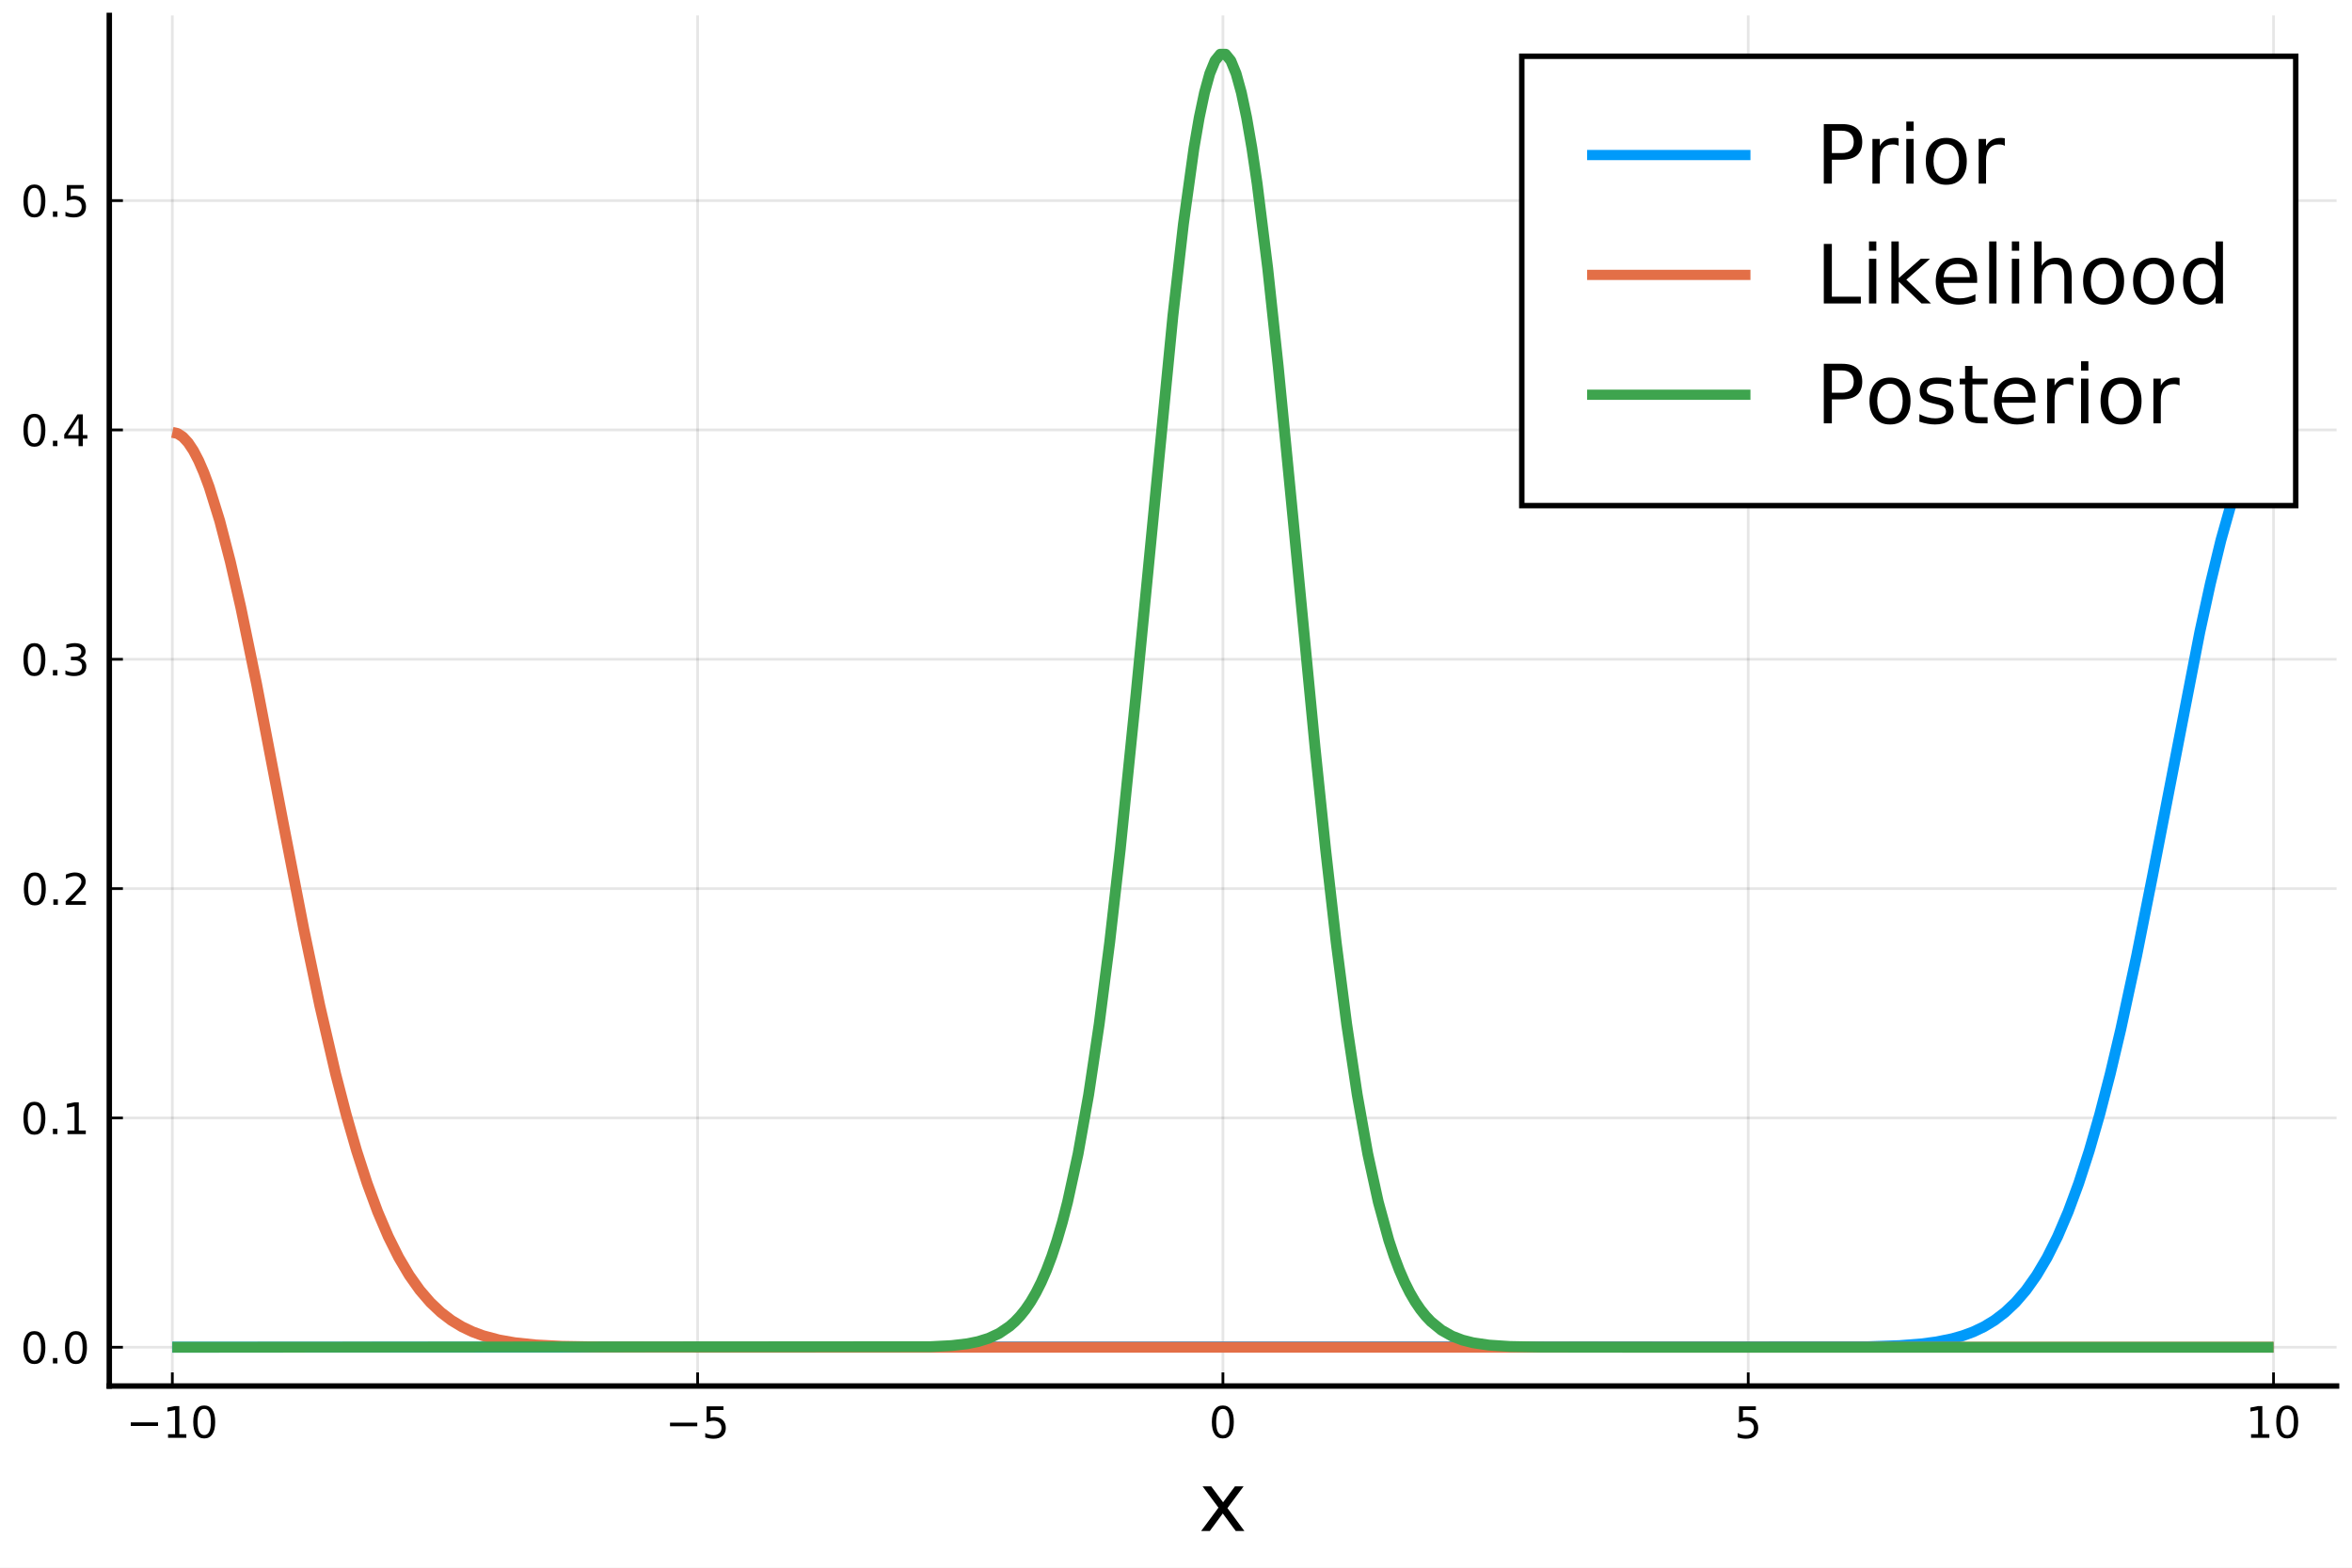
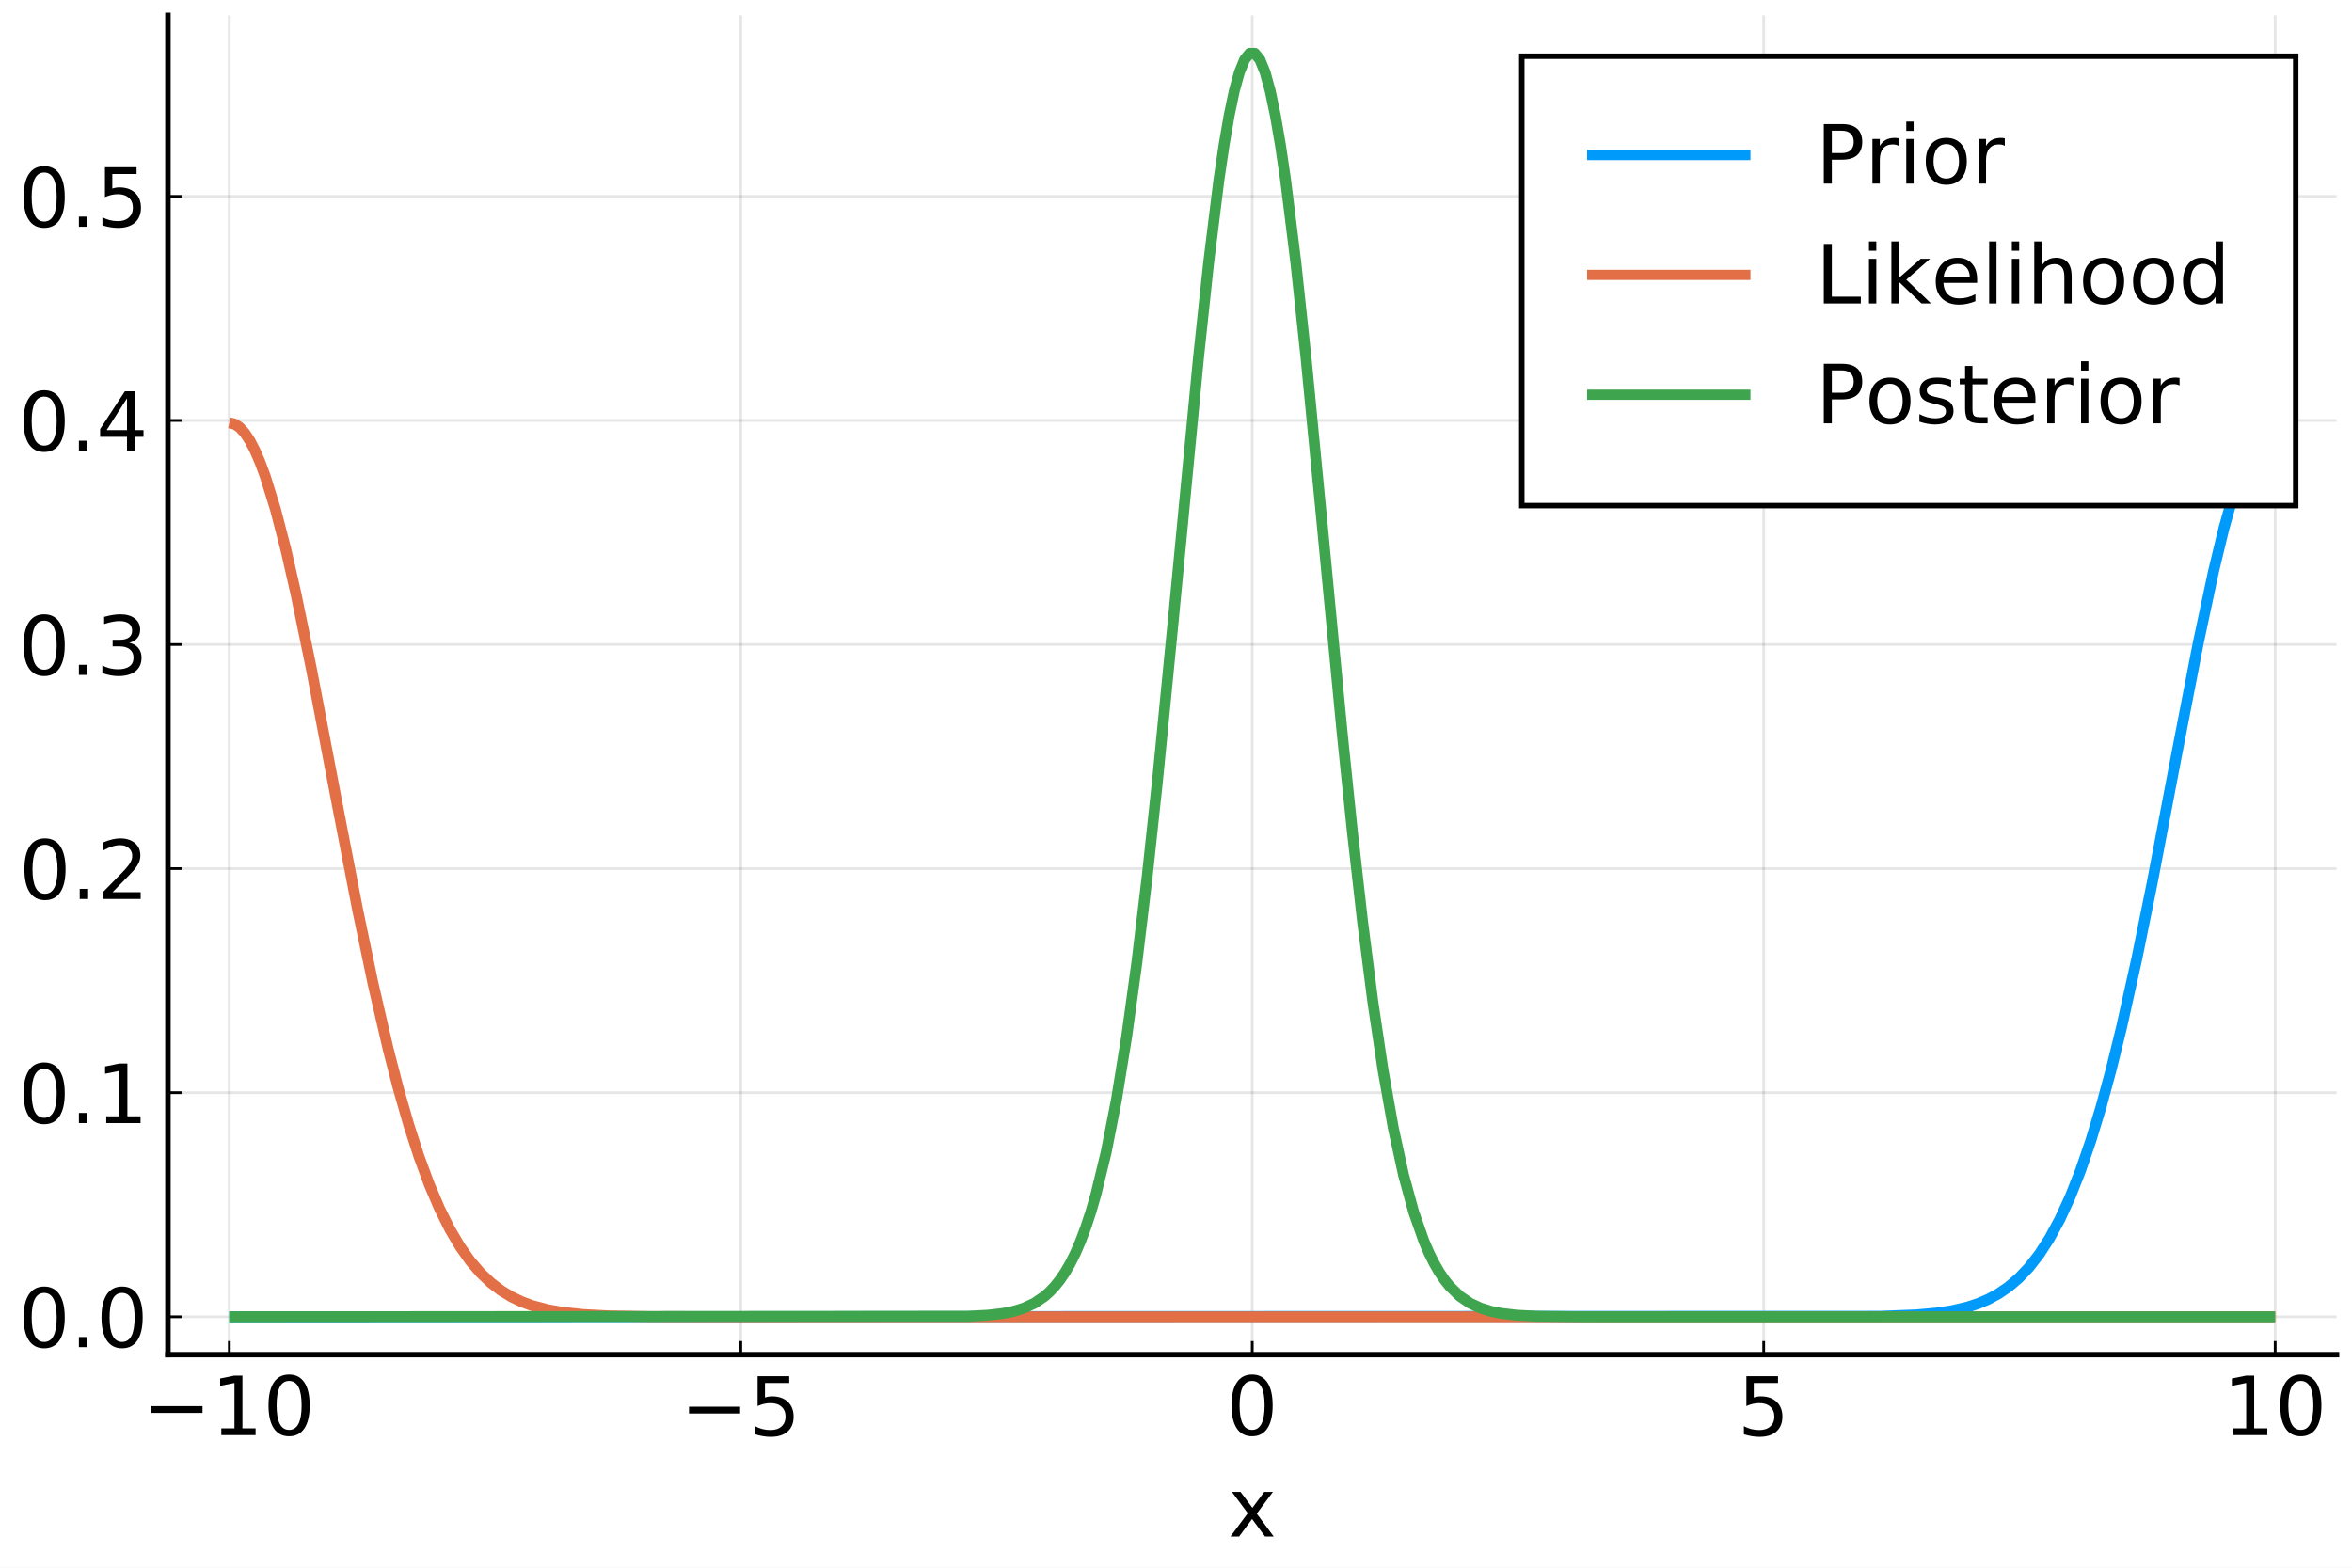
<svg xmlns="http://www.w3.org/2000/svg" xmlns:xlink="http://www.w3.org/1999/xlink" height="288pt" version="1.1" viewBox="0 0 432 288" width="432pt">
  <defs>
    <style type="text/css">
*{stroke-linecap:butt;stroke-linejoin:round;}
  </style>
  </defs>
  <g id="figure_1">
    <g id="patch_1">
      <path d="M 0 288  L 432 288  L 432 0  L 0 0  z " style="fill:#ffffff;" />
    </g>
    <g id="axes_1">
      <g id="patch_2">
-         <path d="M 20.074 254.625  L 429.165 254.625  L 429.165 2.835  L 20.074 2.835  z " style="fill:#ffffff;" />
+         <path d="M 30.845 248.865  L 429.165 248.865  L 429.165 2.835  L 30.845 2.835  z " style="fill:#ffffff;" />
      </g>
      <g id="matplotlib.axis_1">
        <g id="xtick_1">
          <g id="line2d_1">
-             <path clip-path="url(#pccd01d7a3c)" d="M 31.653 254.625  L 31.653 2.835  " style="fill:none;stroke:#000000;stroke-linecap:square;stroke-opacity:0.1;stroke-width:0.5;" />
+             <path clip-path="url(#p9a38ff9857)" d="M 42.118 248.865  L 42.118 2.835  " style="fill:none;stroke:#000000;stroke-linecap:square;stroke-opacity:0.1;stroke-width:0.5;" />
          </g>
          <g id="line2d_2">
            <defs>
-               <path d="M 0 0  L 0 -2.5  " id="m0aa62a6ce6" style="stroke:#000000;stroke-width:0.5;" />
-             </defs>
-             <g>
-               <use style="stroke:#000000;stroke-width:0.5;" x="31.653" xlink:href="#m0aa62a6ce6" y="254.625" />
+               <path d="M 0 0  L 0 -2.5  " id="m99c144808e" style="stroke:#000000;stroke-width:0.5;" />
+             </defs>
+             <g>
+               <use style="stroke:#000000;stroke-width:0.5;" x="42.118" xlink:href="#m99c144808e" y="248.865" />
            </g>
          </g>
          <g id="text_1">
            <defs>
              <path d="M 10.594 35.5  L 73.188 35.5  L 73.188 27.203  L 10.594 27.203  z " id="DejaVuSans-8722" />
              <path d="M 12.406 8.297  L 28.516 8.297  L 28.516 63.922  L 10.984 60.406  L 10.984 69.391  L 28.422 72.906  L 38.281 72.906  L 38.281 8.297  L 54.391 8.297  L 54.391 0  L 12.406 0  z " id="DejaVuSans-49" />
              <path d="M 31.781 66.406  Q 24.172 66.406 20.328 58.906  Q 16.5 51.422 16.5 36.375  Q 16.5 21.391 20.328 13.891  Q 24.172 6.391 31.781 6.391  Q 39.453 6.391 43.281 13.891  Q 47.125 21.391 47.125 36.375  Q 47.125 51.422 43.281 58.906  Q 39.453 66.406 31.781 66.406  z M 31.781 74.219  Q 44.047 74.219 50.516 64.516  Q 56.984 54.828 56.984 36.375  Q 56.984 17.969 50.516 8.266  Q 44.047 -1.422 31.781 -1.422  Q 19.531 -1.422 13.062 8.266  Q 6.594 17.969 6.594 36.375  Q 6.594 54.828 13.062 64.516  Q 19.531 74.219 31.781 74.219  z " id="DejaVuSans-48" />
            </defs>
-             <g transform="translate(23.17254 264.2041)scale(0.08 -0.08)">
+             <g transform="translate(26.21802 263.763)scale(0.15 -0.15)">
              <use transform="translate(0 0.78125)" xlink:href="#DejaVuSans-8722" />
              <use transform="translate(83.78906 0.78125)" xlink:href="#DejaVuSans-49" />
              <use transform="translate(147.4121 0.78125)" xlink:href="#DejaVuSans-48" />
            </g>
          </g>
        </g>
        <g id="xtick_2">
          <g id="line2d_3">
-             <path clip-path="url(#pccd01d7a3c)" d="M 128.136 254.625  L 128.136 2.835  " style="fill:none;stroke:#000000;stroke-linecap:square;stroke-opacity:0.1;stroke-width:0.5;" />
+             <path clip-path="url(#p9a38ff9857)" d="M 136.062 248.865  L 136.062 2.835  " style="fill:none;stroke:#000000;stroke-linecap:square;stroke-opacity:0.1;stroke-width:0.5;" />
          </g>
          <g id="line2d_4">
            <g>
-               <use style="stroke:#000000;stroke-width:0.5;" x="128.136" xlink:href="#m0aa62a6ce6" y="254.625" />
+               <use style="stroke:#000000;stroke-width:0.5;" x="136.062" xlink:href="#m99c144808e" y="248.865" />
            </g>
          </g>
          <g id="text_2">
            <defs>
              <path d="M 10.797 72.906  L 49.516 72.906  L 49.516 64.594  L 19.828 64.594  L 19.828 46.734  Q 21.969 47.469 24.109 47.828  Q 26.266 48.188 28.422 48.188  Q 40.625 48.188 47.75 41.5  Q 54.891 34.812 54.891 23.391  Q 54.891 11.625 47.562 5.094  Q 40.234 -1.422 26.906 -1.422  Q 22.312 -1.422 17.547 -0.641  Q 12.797 0.141 7.719 1.703  L 7.719 11.625  Q 12.109 9.234 16.797 8.062  Q 21.484 6.891 26.703 6.891  Q 35.156 6.891 40.078 11.328  Q 45.016 15.766 45.016 23.391  Q 45.016 31 40.078 35.438  Q 35.156 39.891 26.703 39.891  Q 22.75 39.891 18.812 39.016  Q 14.891 38.141 10.797 36.281  z " id="DejaVuSans-53" />
            </defs>
-             <g transform="translate(122.2162 264.2041)scale(0.08 -0.08)">
+             <g transform="translate(124.9615 263.763)scale(0.15 -0.15)">
              <use transform="translate(0 0.09375)" xlink:href="#DejaVuSans-8722" />
              <use transform="translate(83.78906 0.09375)" xlink:href="#DejaVuSans-53" />
            </g>
          </g>
        </g>
        <g id="xtick_3">
          <g id="line2d_5">
-             <path clip-path="url(#pccd01d7a3c)" d="M 224.62 254.625  L 224.62 2.835  " style="fill:none;stroke:#000000;stroke-linecap:square;stroke-opacity:0.1;stroke-width:0.5;" />
+             <path clip-path="url(#p9a38ff9857)" d="M 230.005 248.865  L 230.005 2.835  " style="fill:none;stroke:#000000;stroke-linecap:square;stroke-opacity:0.1;stroke-width:0.5;" />
          </g>
          <g id="line2d_6">
            <g>
-               <use style="stroke:#000000;stroke-width:0.5;" x="224.62" xlink:href="#m0aa62a6ce6" y="254.625" />
+               <use style="stroke:#000000;stroke-width:0.5;" x="230.005" xlink:href="#m99c144808e" y="248.865" />
            </g>
          </g>
          <g id="text_3">
-             <g transform="translate(222.0599 264.2041)scale(0.08 -0.08)">
+             <g transform="translate(225.2051 263.763)scale(0.15 -0.15)">
              <use transform="translate(0 0.78125)" xlink:href="#DejaVuSans-48" />
            </g>
          </g>
        </g>
        <g id="xtick_4">
          <g id="line2d_7">
-             <path clip-path="url(#pccd01d7a3c)" d="M 321.104 254.625  L 321.104 2.835  " style="fill:none;stroke:#000000;stroke-linecap:square;stroke-opacity:0.1;stroke-width:0.5;" />
+             <path clip-path="url(#p9a38ff9857)" d="M 323.949 248.865  L 323.949 2.835  " style="fill:none;stroke:#000000;stroke-linecap:square;stroke-opacity:0.1;stroke-width:0.5;" />
          </g>
          <g id="line2d_8">
            <g>
-               <use style="stroke:#000000;stroke-width:0.5;" x="321.104" xlink:href="#m0aa62a6ce6" y="254.625" />
+               <use style="stroke:#000000;stroke-width:0.5;" x="323.949" xlink:href="#m99c144808e" y="248.865" />
            </g>
          </g>
          <g id="text_4">
-             <g transform="translate(318.5436 264.2041)scale(0.08 -0.08)">
+             <g transform="translate(319.1486 263.763)scale(0.15 -0.15)">
              <use transform="translate(0 0.09375)" xlink:href="#DejaVuSans-53" />
            </g>
          </g>
        </g>
        <g id="xtick_5">
          <g id="line2d_9">
-             <path clip-path="url(#pccd01d7a3c)" d="M 417.587 254.625  L 417.587 2.835  " style="fill:none;stroke:#000000;stroke-linecap:square;stroke-opacity:0.1;stroke-width:0.5;" />
+             <path clip-path="url(#p9a38ff9857)" d="M 417.892 248.865  L 417.892 2.835  " style="fill:none;stroke:#000000;stroke-linecap:square;stroke-opacity:0.1;stroke-width:0.5;" />
          </g>
          <g id="line2d_10">
            <g>
-               <use style="stroke:#000000;stroke-width:0.5;" x="417.587" xlink:href="#m0aa62a6ce6" y="254.625" />
+               <use style="stroke:#000000;stroke-width:0.5;" x="417.892" xlink:href="#m99c144808e" y="248.865" />
            </g>
          </g>
          <g id="text_5">
-             <g transform="translate(412.4673 264.2041)scale(0.08 -0.08)">
+             <g transform="translate(408.2921 263.763)scale(0.15 -0.15)">
              <use transform="translate(0 0.78125)" xlink:href="#DejaVuSans-49" />
              <use transform="translate(63.62305 0.78125)" xlink:href="#DejaVuSans-48" />
            </g>
          </g>
        </g>
        <g id="text_6">
          <defs>
            <path d="M 54.891 54.688  L 35.109 28.078  L 55.906 0  L 45.312 0  L 29.391 21.484  L 13.484 0  L 2.875 0  L 24.125 28.609  L 4.688 54.688  L 15.281 54.688  L 29.781 35.203  L 44.281 54.688  z " id="DejaVuSans-120" />
          </defs>
-           <g transform="translate(220.1809 281.2655)scale(0.15 -0.15)">
+           <g transform="translate(225.566 282.2802)scale(0.15 -0.15)">
            <use xlink:href="#DejaVuSans-120" />
          </g>
        </g>
      </g>
      <g id="matplotlib.axis_2">
        <g id="ytick_1">
          <g id="line2d_11">
-             <path clip-path="url(#pccd01d7a3c)" d="M 20.074 247.499  L 429.165 247.499  " style="fill:none;stroke:#000000;stroke-linecap:square;stroke-opacity:0.1;stroke-width:0.5;" />
+             <path clip-path="url(#p9a38ff9857)" d="M 30.845 241.902  L 429.165 241.902  " style="fill:none;stroke:#000000;stroke-linecap:square;stroke-opacity:0.1;stroke-width:0.5;" />
          </g>
          <g id="line2d_12">
            <defs>
-               <path d="M 0 0  L 2.5 0  " id="m42e4445c62" style="stroke:#000000;stroke-width:0.5;" />
-             </defs>
-             <g>
-               <use style="stroke:#000000;stroke-width:0.5;" x="20.074" xlink:href="#m42e4445c62" y="247.499" />
+               <path d="M 0 0  L 2.5 0  " id="m16b2c7052b" style="stroke:#000000;stroke-width:0.5;" />
+             </defs>
+             <g>
+               <use style="stroke:#000000;stroke-width:0.5;" x="30.845" xlink:href="#m16b2c7052b" y="241.902" />
            </g>
          </g>
          <g id="text_7">
            <defs>
              <path d="M 10.688 12.406  L 21 12.406  L 21 0  L 10.688 0  z " id="DejaVuSans-46" />
            </defs>
-             <g transform="translate(3.774499 250.5386)scale(0.08 -0.08)">
+             <g transform="translate(3.344792 247.601)scale(0.15 -0.15)">
              <use transform="translate(0 0.78125)" xlink:href="#DejaVuSans-48" />
              <use transform="translate(63.62305 0.78125)" xlink:href="#DejaVuSans-46" />
              <use transform="translate(95.41016 0.78125)" xlink:href="#DejaVuSans-48" />
            </g>
          </g>
        </g>
        <g id="ytick_2">
          <g id="line2d_13">
-             <path clip-path="url(#pccd01d7a3c)" d="M 20.074 205.37  L 429.165 205.37  " style="fill:none;stroke:#000000;stroke-linecap:square;stroke-opacity:0.1;stroke-width:0.5;" />
+             <path clip-path="url(#p9a38ff9857)" d="M 30.845 200.737  L 429.165 200.737  " style="fill:none;stroke:#000000;stroke-linecap:square;stroke-opacity:0.1;stroke-width:0.5;" />
          </g>
          <g id="line2d_14">
            <g>
-               <use style="stroke:#000000;stroke-width:0.5;" x="20.074" xlink:href="#m42e4445c62" y="205.37" />
+               <use style="stroke:#000000;stroke-width:0.5;" x="30.845" xlink:href="#m16b2c7052b" y="200.737" />
            </g>
          </g>
          <g id="text_8">
-             <g transform="translate(3.774499 208.4095)scale(0.08 -0.08)">
+             <g transform="translate(3.344792 206.4358)scale(0.15 -0.15)">
              <use transform="translate(0 0.78125)" xlink:href="#DejaVuSans-48" />
              <use transform="translate(63.62305 0.78125)" xlink:href="#DejaVuSans-46" />
              <use transform="translate(95.41016 0.78125)" xlink:href="#DejaVuSans-49" />
            </g>
          </g>
        </g>
        <g id="ytick_3">
          <g id="line2d_15">
-             <path clip-path="url(#pccd01d7a3c)" d="M 20.074 163.241  L 429.165 163.241  " style="fill:none;stroke:#000000;stroke-linecap:square;stroke-opacity:0.1;stroke-width:0.5;" />
+             <path clip-path="url(#p9a38ff9857)" d="M 30.845 159.572  L 429.165 159.572  " style="fill:none;stroke:#000000;stroke-linecap:square;stroke-opacity:0.1;stroke-width:0.5;" />
          </g>
          <g id="line2d_16">
            <g>
-               <use style="stroke:#000000;stroke-width:0.5;" x="20.074" xlink:href="#m42e4445c62" y="163.241" />
+               <use style="stroke:#000000;stroke-width:0.5;" x="30.845" xlink:href="#m16b2c7052b" y="159.572" />
            </g>
          </g>
          <g id="text_9">
            <defs>
              <path d="M 19.188 8.297  L 53.609 8.297  L 53.609 0  L 7.328 0  L 7.328 8.297  Q 12.938 14.109 22.625 23.891  Q 32.328 33.688 34.812 36.531  Q 39.547 41.844 41.422 45.531  Q 43.312 49.219 43.312 52.781  Q 43.312 58.594 39.234 62.25  Q 35.156 65.922 28.609 65.922  Q 23.969 65.922 18.812 64.312  Q 13.672 62.703 7.812 59.422  L 7.812 69.391  Q 13.766 71.781 18.938 73  Q 24.125 74.219 28.422 74.219  Q 39.75 74.219 46.484 68.547  Q 53.219 62.891 53.219 53.422  Q 53.219 48.922 51.531 44.891  Q 49.859 40.875 45.406 35.406  Q 44.188 33.984 37.641 27.219  Q 31.109 20.453 19.188 8.297  z " id="DejaVuSans-50" />
            </defs>
-             <g transform="translate(3.854499 166.2805)scale(0.08 -0.08)">
+             <g transform="translate(3.494792 165.2705)scale(0.15 -0.15)">
              <use transform="translate(0 0.78125)" xlink:href="#DejaVuSans-48" />
              <use transform="translate(63.62305 0.78125)" xlink:href="#DejaVuSans-46" />
              <use transform="translate(95.33203 0.78125)" xlink:href="#DejaVuSans-50" />
            </g>
          </g>
        </g>
        <g id="ytick_4">
          <g id="line2d_17">
-             <path clip-path="url(#pccd01d7a3c)" d="M 20.074 121.112  L 429.165 121.112  " style="fill:none;stroke:#000000;stroke-linecap:square;stroke-opacity:0.1;stroke-width:0.5;" />
+             <path clip-path="url(#p9a38ff9857)" d="M 30.845 118.406  L 429.165 118.406  " style="fill:none;stroke:#000000;stroke-linecap:square;stroke-opacity:0.1;stroke-width:0.5;" />
          </g>
          <g id="line2d_18">
            <g>
-               <use style="stroke:#000000;stroke-width:0.5;" x="20.074" xlink:href="#m42e4445c62" y="121.112" />
+               <use style="stroke:#000000;stroke-width:0.5;" x="30.845" xlink:href="#m16b2c7052b" y="118.406" />
            </g>
          </g>
          <g id="text_10">
            <defs>
              <path d="M 40.578 39.312  Q 47.656 37.797 51.625 33  Q 55.609 28.219 55.609 21.188  Q 55.609 10.406 48.188 4.484  Q 40.766 -1.422 27.094 -1.422  Q 22.516 -1.422 17.656 -0.516  Q 12.797 0.391 7.625 2.203  L 7.625 11.719  Q 11.719 9.328 16.594 8.109  Q 21.484 6.891 26.812 6.891  Q 36.078 6.891 40.938 10.547  Q 45.797 14.203 45.797 21.188  Q 45.797 27.641 41.281 31.266  Q 36.766 34.906 28.719 34.906  L 20.219 34.906  L 20.219 43.016  L 29.109 43.016  Q 36.375 43.016 40.234 45.922  Q 44.094 48.828 44.094 54.297  Q 44.094 59.906 40.109 62.906  Q 36.141 65.922 28.719 65.922  Q 24.656 65.922 20.016 65.031  Q 15.375 64.156 9.812 62.312  L 9.812 71.094  Q 15.438 72.656 20.344 73.438  Q 25.25 74.219 29.594 74.219  Q 40.828 74.219 47.359 69.109  Q 53.906 64.016 53.906 55.328  Q 53.906 49.266 50.438 45.094  Q 46.969 40.922 40.578 39.312  z " id="DejaVuSans-51" />
            </defs>
-             <g transform="translate(3.774499 124.1515)scale(0.08 -0.08)">
+             <g transform="translate(3.344792 124.1052)scale(0.15 -0.15)">
              <use transform="translate(0 0.78125)" xlink:href="#DejaVuSans-48" />
              <use transform="translate(63.62305 0.78125)" xlink:href="#DejaVuSans-46" />
              <use transform="translate(95.41016 0.78125)" xlink:href="#DejaVuSans-51" />
            </g>
          </g>
        </g>
        <g id="ytick_5">
          <g id="line2d_19">
-             <path clip-path="url(#pccd01d7a3c)" d="M 20.074 78.983  L 429.165 78.983  " style="fill:none;stroke:#000000;stroke-linecap:square;stroke-opacity:0.1;stroke-width:0.5;" />
+             <path clip-path="url(#p9a38ff9857)" d="M 30.845 77.241  L 429.165 77.241  " style="fill:none;stroke:#000000;stroke-linecap:square;stroke-opacity:0.1;stroke-width:0.5;" />
          </g>
          <g id="line2d_20">
            <g>
-               <use style="stroke:#000000;stroke-width:0.5;" x="20.074" xlink:href="#m42e4445c62" y="78.983" />
+               <use style="stroke:#000000;stroke-width:0.5;" x="30.845" xlink:href="#m16b2c7052b" y="77.241" />
            </g>
          </g>
          <g id="text_11">
            <defs>
              <path d="M 37.797 64.312  L 12.891 25.391  L 37.797 25.391  z M 35.203 72.906  L 47.609 72.906  L 47.609 25.391  L 58.016 25.391  L 58.016 17.188  L 47.609 17.188  L 47.609 0  L 37.797 0  L 37.797 17.188  L 4.891 17.188  L 4.891 26.703  z " id="DejaVuSans-52" />
            </defs>
-             <g transform="translate(3.774499 82.02241)scale(0.08 -0.08)">
+             <g transform="translate(3.344792 82.93989)scale(0.15 -0.15)">
              <use transform="translate(0 0.78125)" xlink:href="#DejaVuSans-48" />
              <use transform="translate(63.62305 0.78125)" xlink:href="#DejaVuSans-46" />
              <use transform="translate(95.41016 0.78125)" xlink:href="#DejaVuSans-52" />
            </g>
          </g>
        </g>
        <g id="ytick_6">
          <g id="line2d_21">
-             <path clip-path="url(#pccd01d7a3c)" d="M 20.074 36.854  L 429.165 36.854  " style="fill:none;stroke:#000000;stroke-linecap:square;stroke-opacity:0.1;stroke-width:0.5;" />
+             <path clip-path="url(#p9a38ff9857)" d="M 30.845 36.076  L 429.165 36.076  " style="fill:none;stroke:#000000;stroke-linecap:square;stroke-opacity:0.1;stroke-width:0.5;" />
          </g>
          <g id="line2d_22">
            <g>
-               <use style="stroke:#000000;stroke-width:0.5;" x="20.074" xlink:href="#m42e4445c62" y="36.854" />
+               <use style="stroke:#000000;stroke-width:0.5;" x="30.845" xlink:href="#m16b2c7052b" y="36.076" />
            </g>
          </g>
          <g id="text_12">
-             <g transform="translate(3.774499 39.89337)scale(0.08 -0.08)">
+             <g transform="translate(3.344792 41.7746)scale(0.15 -0.15)">
              <use transform="translate(0 0.78125)" xlink:href="#DejaVuSans-48" />
              <use transform="translate(63.62305 0.78125)" xlink:href="#DejaVuSans-46" />
              <use transform="translate(95.41016 0.78125)" xlink:href="#DejaVuSans-53" />
            </g>
          </g>
        </g>
      </g>
      <g id="line2d_23">
-         <path clip-path="url(#pccd01d7a3c)" d="M 31.653 247.499  L 343.109 247.401  L 348.912 247.201  L 352.781 246.902  L 355.683 246.52  L 358.585 245.931  L 360.519 245.379  L 362.454 244.662  L 364.388 243.74  L 366.323 242.568  L 368.257 241.096  L 370.192 239.267  L 372.126 237.021  L 374.061 234.296  L 375.995 231.029  L 377.93 227.159  L 379.864 222.631  L 381.799 217.399  L 383.733 211.43  L 385.668 204.709  L 387.602 197.244  L 389.537 189.068  L 392.439 175.609  L 395.34 161.028  L 404.046 116.111  L 405.98 107.242  L 407.915 99.27  L 409.849 92.413  L 411.784 86.86  L 412.751 84.625  L 413.718 82.773  L 414.686 81.318  L 415.653 80.271  L 416.62 79.64  L 417.587 79.429  L 417.587 79.429  " style="fill:none;stroke:#009afa;stroke-width:2;" />
+         <path clip-path="url(#p9a38ff9857)" d="M 42.118 241.902  L 345.374 241.807  L 351.967 241.554  L 355.734 241.212  L 358.559 240.78  L 361.385 240.119  L 363.268 239.503  L 365.152 238.707  L 367.035 237.69  L 368.919 236.405  L 370.803 234.799  L 372.686 232.816  L 374.57 230.395  L 376.453 227.475  L 378.337 223.996  L 380.221 219.899  L 382.104 215.135  L 383.988 209.665  L 385.871 203.466  L 387.755 196.534  L 389.638 188.886  L 392.464 176.181  L 395.289 162.253  L 399.998 137.555  L 403.765 118.113  L 406.591 104.853  L 408.474 97.064  L 410.358 90.364  L 412.241 84.938  L 413.183 82.754  L 414.125 80.945  L 415.067 79.523  L 416.009 78.5  L 416.95 77.883  L 417.892 77.676  L 417.892 77.676  " style="fill:none;stroke:#009afa;stroke-width:2;" />
      </g>
      <g id="line2d_24">
-         <path clip-path="url(#pccd01d7a3c)" d="M 31.653 79.429  L 32.62 79.64  L 33.587 80.271  L 34.554 81.318  L 35.522 82.773  L 36.489 84.625  L 37.456 86.86  L 38.423 89.463  L 40.358 95.69  L 42.292 103.13  L 44.227 111.578  L 47.129 125.651  L 51.965 150.92  L 55.834 170.852  L 58.736 184.73  L 61.637 197.244  L 63.572 204.709  L 65.506 211.43  L 67.441 217.399  L 69.375 222.631  L 71.31 227.159  L 73.245 231.029  L 75.179 234.296  L 77.114 237.021  L 79.048 239.267  L 80.983 241.096  L 82.917 242.568  L 84.852 243.74  L 86.786 244.662  L 88.721 245.379  L 91.622 246.156  L 94.524 246.667  L 98.393 247.075  L 103.229 247.326  L 110.967 247.463  L 131.28 247.499  L 417.587 247.499  L 417.587 247.499  " style="fill:none;stroke:#e36f47;stroke-width:2;" />
+         <path clip-path="url(#p9a38ff9857)" d="M 42.118 77.676  L 43.06 77.883  L 44.002 78.5  L 44.943 79.523  L 45.885 80.945  L 46.827 82.754  L 47.769 84.938  L 48.711 87.481  L 50.594 93.566  L 52.478 100.836  L 54.361 109.091  L 57.187 122.841  L 61.896 147.532  L 65.663 167.008  L 68.488 180.569  L 71.313 192.797  L 73.197 200.091  L 75.081 206.658  L 76.964 212.49  L 78.848 217.603  L 80.731 222.028  L 82.615 225.809  L 84.499 229.001  L 86.382 231.664  L 88.266 233.858  L 90.149 235.645  L 92.033 237.084  L 93.916 238.229  L 95.8 239.13  L 97.684 239.831  L 100.509 240.589  L 103.334 241.089  L 107.102 241.487  L 111.81 241.733  L 119.345 241.867  L 140.064 241.902  L 417.892 241.902  L 417.892 241.902  " style="fill:none;stroke:#e36f47;stroke-width:2;" />
      </g>
      <g id="patch_3">
-         <path d="M 20.074 254.625  L 20.074 2.835  " style="fill:none;stroke:#000000;stroke-linecap:square;stroke-linejoin:miter;" />
+         <path d="M 30.845 248.865  L 30.845 2.835  " style="fill:none;stroke:#000000;stroke-linecap:square;stroke-linejoin:miter;" />
      </g>
      <g id="patch_4">
-         <path d="M 20.074 254.625  L 429.165 254.625  " style="fill:none;stroke:#000000;stroke-linecap:square;stroke-linejoin:miter;" />
+         <path d="M 30.845 248.865  L 429.165 248.865  " style="fill:none;stroke:#000000;stroke-linecap:square;stroke-linejoin:miter;" />
      </g>
      <g id="line2d_25">
-         <path clip-path="url(#pccd01d7a3c)" d="M 31.653 247.499  L 170.937 247.396  L 174.806 247.196  L 177.708 246.855  L 179.643 246.46  L 181.577 245.858  L 183.512 244.958  L 185.446 243.643  L 186.413 242.784  L 187.381 241.763  L 188.348 240.557  L 189.315 239.138  L 190.282 237.48  L 191.25 235.553  L 192.217 233.327  L 193.184 230.771  L 194.151 227.853  L 195.119 224.541  L 196.086 220.806  L 198.02 211.953  L 199.955 201.105  L 201.889 188.152  L 203.824 173.094  L 205.758 156.07  L 208.66 127.568  L 215.431 58.035  L 217.366 41.138  L 219.3 27.207  L 220.267 21.602  L 221.235 17.016  L 222.202 13.515  L 223.169 11.151  L 224.136 9.961  L 225.104 9.961  L 226.071 11.151  L 227.038 13.515  L 228.005 17.016  L 228.973 21.602  L 229.94 27.207  L 230.907 33.75  L 232.842 49.27  L 234.776 67.321  L 237.678 97.137  L 241.547 137.388  L 243.481 156.07  L 245.416 173.094  L 247.35 188.152  L 249.285 201.105  L 251.219 211.953  L 253.154 220.806  L 255.088 227.853  L 256.056 230.771  L 257.023 233.327  L 257.99 235.553  L 258.957 237.48  L 259.925 239.138  L 260.892 240.557  L 261.859 241.763  L 262.827 242.784  L 264.761 244.361  L 266.696 245.452  L 268.63 246.19  L 270.565 246.679  L 273.466 247.107  L 277.335 247.363  L 283.139 247.475  L 303.451 247.499  L 417.587 247.499  L 417.587 247.499  " style="fill:none;stroke:#3ea44e;stroke-width:2;" />
+         <path clip-path="url(#p9a38ff9857)" d="M 42.118 241.902  L 177.736 241.801  L 181.503 241.606  L 184.328 241.272  L 186.212 240.887  L 188.095 240.298  L 189.979 239.419  L 191.863 238.134  L 192.804 237.295  L 193.746 236.298  L 194.688 235.118  L 195.63 233.732  L 196.572 232.112  L 197.513 230.229  L 198.455 228.055  L 199.397 225.557  L 200.339 222.705  L 201.28 219.47  L 203.164 211.728  L 205.048 202.122  L 206.931 190.501  L 208.815 176.808  L 210.698 161.107  L 212.582 143.615  L 215.407 114.904  L 220.116 65.845  L 222 48.207  L 223.883 33.043  L 224.825 26.65  L 225.767 21.173  L 226.709 16.691  L 227.651 13.271  L 228.592 10.961  L 229.534 9.798  L 230.476 9.798  L 231.418 10.961  L 232.36 13.271  L 233.301 16.691  L 234.243 21.173  L 235.185 26.65  L 236.127 33.043  L 238.01 48.207  L 239.894 65.845  L 242.719 94.98  L 246.486 134.31  L 248.37 152.565  L 250.254 169.199  L 252.137 183.913  L 254.021 196.569  L 255.904 207.169  L 257.788 215.82  L 259.671 222.705  L 261.555 228.055  L 262.497 230.229  L 263.439 232.112  L 264.38 233.732  L 265.322 235.118  L 266.264 236.298  L 268.148 238.134  L 270.031 239.419  L 271.915 240.298  L 273.798 240.887  L 275.682 241.272  L 278.507 241.606  L 282.274 241.801  L 289.809 241.893  L 334.073 241.902  L 417.892 241.902  L 417.892 241.902  " style="fill:none;stroke:#3ea44e;stroke-width:2;" />
      </g>
      <g id="legend_1">
        <g id="patch_5">
          <path d="M 279.512 92.886  L 421.665 92.886  L 421.665 10.335  L 279.512 10.335  z " style="fill:#ffffff;stroke:#000000;stroke-linejoin:miter;" />
        </g>
        <g id="line2d_26">
          <path d="M 291.512 28.482  L 321.512 28.482  " style="fill:none;stroke:#009afa;stroke-linejoin:miter;stroke-width:1.875;" />
        </g>
        <g id="line2d_27" />
        <g id="text_13">
          <defs>
            <path d="M 19.672 64.797  L 19.672 37.406  L 32.078 37.406  Q 38.969 37.406 42.719 40.969  Q 46.484 44.531 46.484 51.125  Q 46.484 57.672 42.719 61.234  Q 38.969 64.797 32.078 64.797  z M 9.812 72.906  L 32.078 72.906  Q 44.344 72.906 50.609 67.359  Q 56.891 61.812 56.891 51.125  Q 56.891 40.328 50.609 34.812  Q 44.344 29.297 32.078 29.297  L 19.672 29.297  L 19.672 0  L 9.812 0  z " id="DejaVuSans-80" />
            <path d="M 41.109 46.297  Q 39.594 47.172 37.812 47.578  Q 36.031 48 33.891 48  Q 26.266 48 22.188 43.047  Q 18.109 38.094 18.109 28.812  L 18.109 0  L 9.078 0  L 9.078 54.688  L 18.109 54.688  L 18.109 46.188  Q 20.953 51.172 25.484 53.578  Q 30.031 56 36.531 56  Q 37.453 56 38.578 55.875  Q 39.703 55.766 41.062 55.516  z " id="DejaVuSans-114" />
            <path d="M 9.422 54.688  L 18.406 54.688  L 18.406 0  L 9.422 0  z M 9.422 75.984  L 18.406 75.984  L 18.406 64.594  L 9.422 64.594  z " id="DejaVuSans-105" />
            <path d="M 30.609 48.391  Q 23.391 48.391 19.188 42.75  Q 14.984 37.109 14.984 27.297  Q 14.984 17.484 19.156 11.844  Q 23.344 6.203 30.609 6.203  Q 37.797 6.203 41.984 11.859  Q 46.188 17.531 46.188 27.297  Q 46.188 37.016 41.984 42.703  Q 37.797 48.391 30.609 48.391  z M 30.609 56  Q 42.328 56 49.016 48.375  Q 55.719 40.766 55.719 27.297  Q 55.719 13.875 49.016 6.219  Q 42.328 -1.422 30.609 -1.422  Q 18.844 -1.422 12.172 6.219  Q 5.516 13.875 5.516 27.297  Q 5.516 40.766 12.172 48.375  Q 18.844 56 30.609 56  z " id="DejaVuSans-111" />
          </defs>
          <g transform="translate(333.5122 33.7323)scale(0.15 -0.15)">
            <use xlink:href="#DejaVuSans-80" />
            <use x="60.287" xlink:href="#DejaVuSans-114" />
            <use x="101.4" xlink:href="#DejaVuSans-105" />
            <use x="129.184" xlink:href="#DejaVuSans-111" />
            <use x="190.365" xlink:href="#DejaVuSans-114" />
          </g>
        </g>
        <g id="line2d_28">
          <path d="M 291.512 50.499  L 321.512 50.499  " style="fill:none;stroke:#e36f47;stroke-linejoin:miter;stroke-width:1.875;" />
        </g>
        <g id="line2d_29" />
        <g id="text_14">
          <defs>
            <path d="M 9.812 72.906  L 19.672 72.906  L 19.672 8.297  L 55.172 8.297  L 55.172 0  L 9.812 0  z " id="DejaVuSans-76" />
            <path d="M 9.078 75.984  L 18.109 75.984  L 18.109 31.109  L 44.922 54.688  L 56.391 54.688  L 27.391 29.109  L 57.625 0  L 45.906 0  L 18.109 26.703  L 18.109 0  L 9.078 0  z " id="DejaVuSans-107" />
            <path d="M 56.203 29.594  L 56.203 25.203  L 14.891 25.203  Q 15.484 15.922 20.484 11.062  Q 25.484 6.203 34.422 6.203  Q 39.594 6.203 44.453 7.469  Q 49.312 8.734 54.109 11.281  L 54.109 2.781  Q 49.266 0.734 44.188 -0.344  Q 39.109 -1.422 33.891 -1.422  Q 20.797 -1.422 13.156 6.188  Q 5.516 13.812 5.516 26.812  Q 5.516 40.234 12.766 48.109  Q 20.016 56 32.328 56  Q 43.359 56 49.781 48.891  Q 56.203 41.797 56.203 29.594  z M 47.219 32.234  Q 47.125 39.594 43.094 43.984  Q 39.062 48.391 32.422 48.391  Q 24.906 48.391 20.391 44.141  Q 15.875 39.891 15.188 32.172  z " id="DejaVuSans-101" />
            <path d="M 9.422 75.984  L 18.406 75.984  L 18.406 0  L 9.422 0  z " id="DejaVuSans-108" />
            <path d="M 54.891 33.016  L 54.891 0  L 45.906 0  L 45.906 32.719  Q 45.906 40.484 42.875 44.328  Q 39.844 48.188 33.797 48.188  Q 26.516 48.188 22.312 43.547  Q 18.109 38.922 18.109 30.906  L 18.109 0  L 9.078 0  L 9.078 75.984  L 18.109 75.984  L 18.109 46.188  Q 21.344 51.125 25.703 53.562  Q 30.078 56 35.797 56  Q 45.219 56 50.047 50.172  Q 54.891 44.344 54.891 33.016  z " id="DejaVuSans-104" />
            <path d="M 45.406 46.391  L 45.406 75.984  L 54.391 75.984  L 54.391 0  L 45.406 0  L 45.406 8.203  Q 42.578 3.328 38.25 0.953  Q 33.938 -1.422 27.875 -1.422  Q 17.969 -1.422 11.734 6.484  Q 5.516 14.406 5.516 27.297  Q 5.516 40.188 11.734 48.094  Q 17.969 56 27.875 56  Q 33.938 56 38.25 53.625  Q 42.578 51.266 45.406 46.391  z M 14.797 27.297  Q 14.797 17.391 18.875 11.75  Q 22.953 6.109 30.078 6.109  Q 37.203 6.109 41.297 11.75  Q 45.406 17.391 45.406 27.297  Q 45.406 37.203 41.297 42.844  Q 37.203 48.484 30.078 48.484  Q 22.953 48.484 18.875 42.844  Q 14.797 37.203 14.797 27.297  z " id="DejaVuSans-100" />
          </defs>
          <g transform="translate(333.5122 55.74949)scale(0.15 -0.15)">
            <use xlink:href="#DejaVuSans-76" />
            <use x="55.713" xlink:href="#DejaVuSans-105" />
            <use x="83.496" xlink:href="#DejaVuSans-107" />
            <use x="141.359" xlink:href="#DejaVuSans-101" />
            <use x="202.883" xlink:href="#DejaVuSans-108" />
            <use x="230.666" xlink:href="#DejaVuSans-105" />
            <use x="258.449" xlink:href="#DejaVuSans-104" />
            <use x="321.828" xlink:href="#DejaVuSans-111" />
            <use x="383.01" xlink:href="#DejaVuSans-111" />
            <use x="444.191" xlink:href="#DejaVuSans-100" />
          </g>
        </g>
        <g id="line2d_30">
          <path d="M 291.512 72.517  L 321.512 72.517  " style="fill:none;stroke:#3ea44e;stroke-linejoin:miter;stroke-width:1.875;" />
        </g>
        <g id="line2d_31" />
        <g id="text_15">
          <defs>
            <path d="M 44.281 53.078  L 44.281 44.578  Q 40.484 46.531 36.375 47.5  Q 32.281 48.484 27.875 48.484  Q 21.188 48.484 17.844 46.438  Q 14.5 44.391 14.5 40.281  Q 14.5 37.156 16.891 35.375  Q 19.281 33.594 26.516 31.984  L 29.594 31.297  Q 39.156 29.25 43.188 25.516  Q 47.219 21.781 47.219 15.094  Q 47.219 7.469 41.188 3.016  Q 35.156 -1.422 24.609 -1.422  Q 20.219 -1.422 15.453 -0.562  Q 10.688 0.297 5.422 2  L 5.422 11.281  Q 10.406 8.688 15.234 7.391  Q 20.062 6.109 24.812 6.109  Q 31.156 6.109 34.562 8.281  Q 37.984 10.453 37.984 14.406  Q 37.984 18.062 35.516 20.016  Q 33.062 21.969 24.703 23.781  L 21.578 24.516  Q 13.234 26.266 9.516 29.906  Q 5.812 33.547 5.812 39.891  Q 5.812 47.609 11.281 51.797  Q 16.75 56 26.812 56  Q 31.781 56 36.172 55.266  Q 40.578 54.547 44.281 53.078  z " id="DejaVuSans-115" />
            <path d="M 18.312 70.219  L 18.312 54.688  L 36.812 54.688  L 36.812 47.703  L 18.312 47.703  L 18.312 18.016  Q 18.312 11.328 20.141 9.422  Q 21.969 7.516 27.594 7.516  L 36.812 7.516  L 36.812 0  L 27.594 0  Q 17.188 0 13.234 3.875  Q 9.281 7.766 9.281 18.016  L 9.281 47.703  L 2.688 47.703  L 2.688 54.688  L 9.281 54.688  L 9.281 70.219  z " id="DejaVuSans-116" />
          </defs>
          <g transform="translate(333.5122 77.76668)scale(0.15 -0.15)">
            <use xlink:href="#DejaVuSans-80" />
            <use x="60.256" xlink:href="#DejaVuSans-111" />
            <use x="121.438" xlink:href="#DejaVuSans-115" />
            <use x="173.537" xlink:href="#DejaVuSans-116" />
            <use x="212.746" xlink:href="#DejaVuSans-101" />
            <use x="274.27" xlink:href="#DejaVuSans-114" />
            <use x="315.383" xlink:href="#DejaVuSans-105" />
            <use x="343.166" xlink:href="#DejaVuSans-111" />
            <use x="404.348" xlink:href="#DejaVuSans-114" />
          </g>
        </g>
      </g>
    </g>
  </g>
  <defs>
-     <clipPath id="pccd01d7a3c">
-       <rect height="251.791" width="409.091" x="20.074" y="2.835" />
+     <clipPath id="p9a38ff9857">
+       <rect height="246.031" width="398.321" x="30.845" y="2.835" />
    </clipPath>
  </defs>
</svg>
